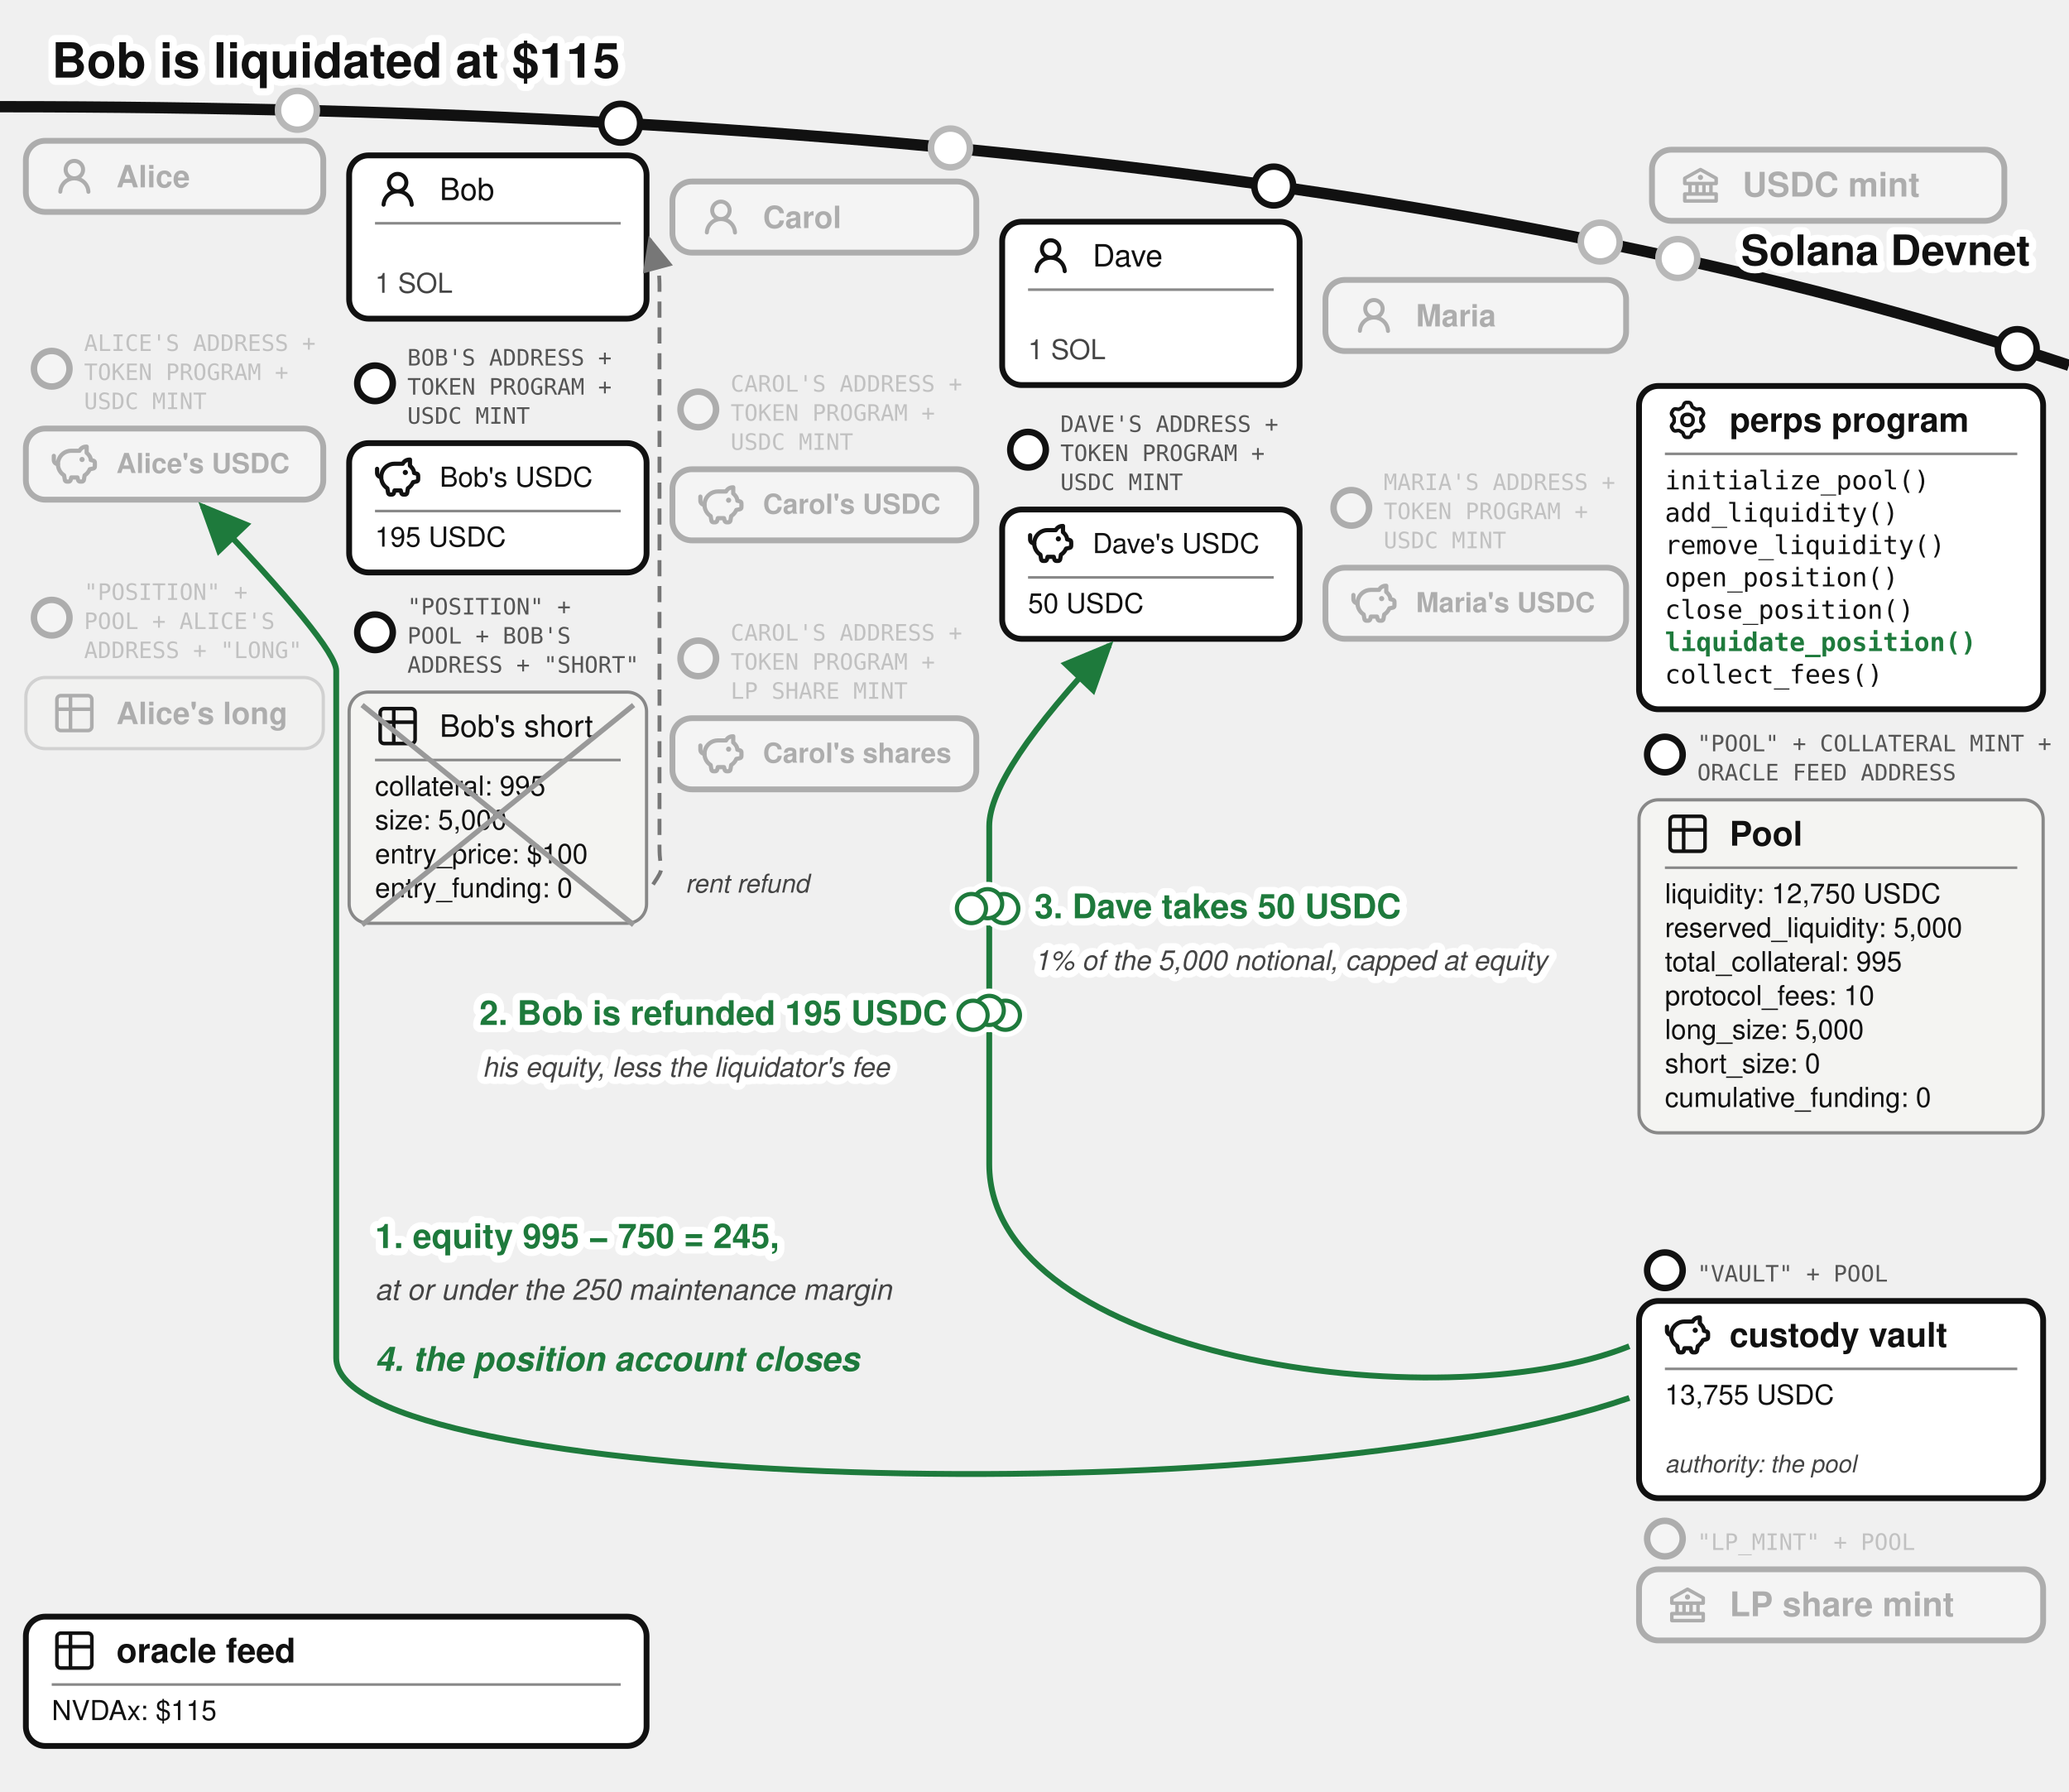
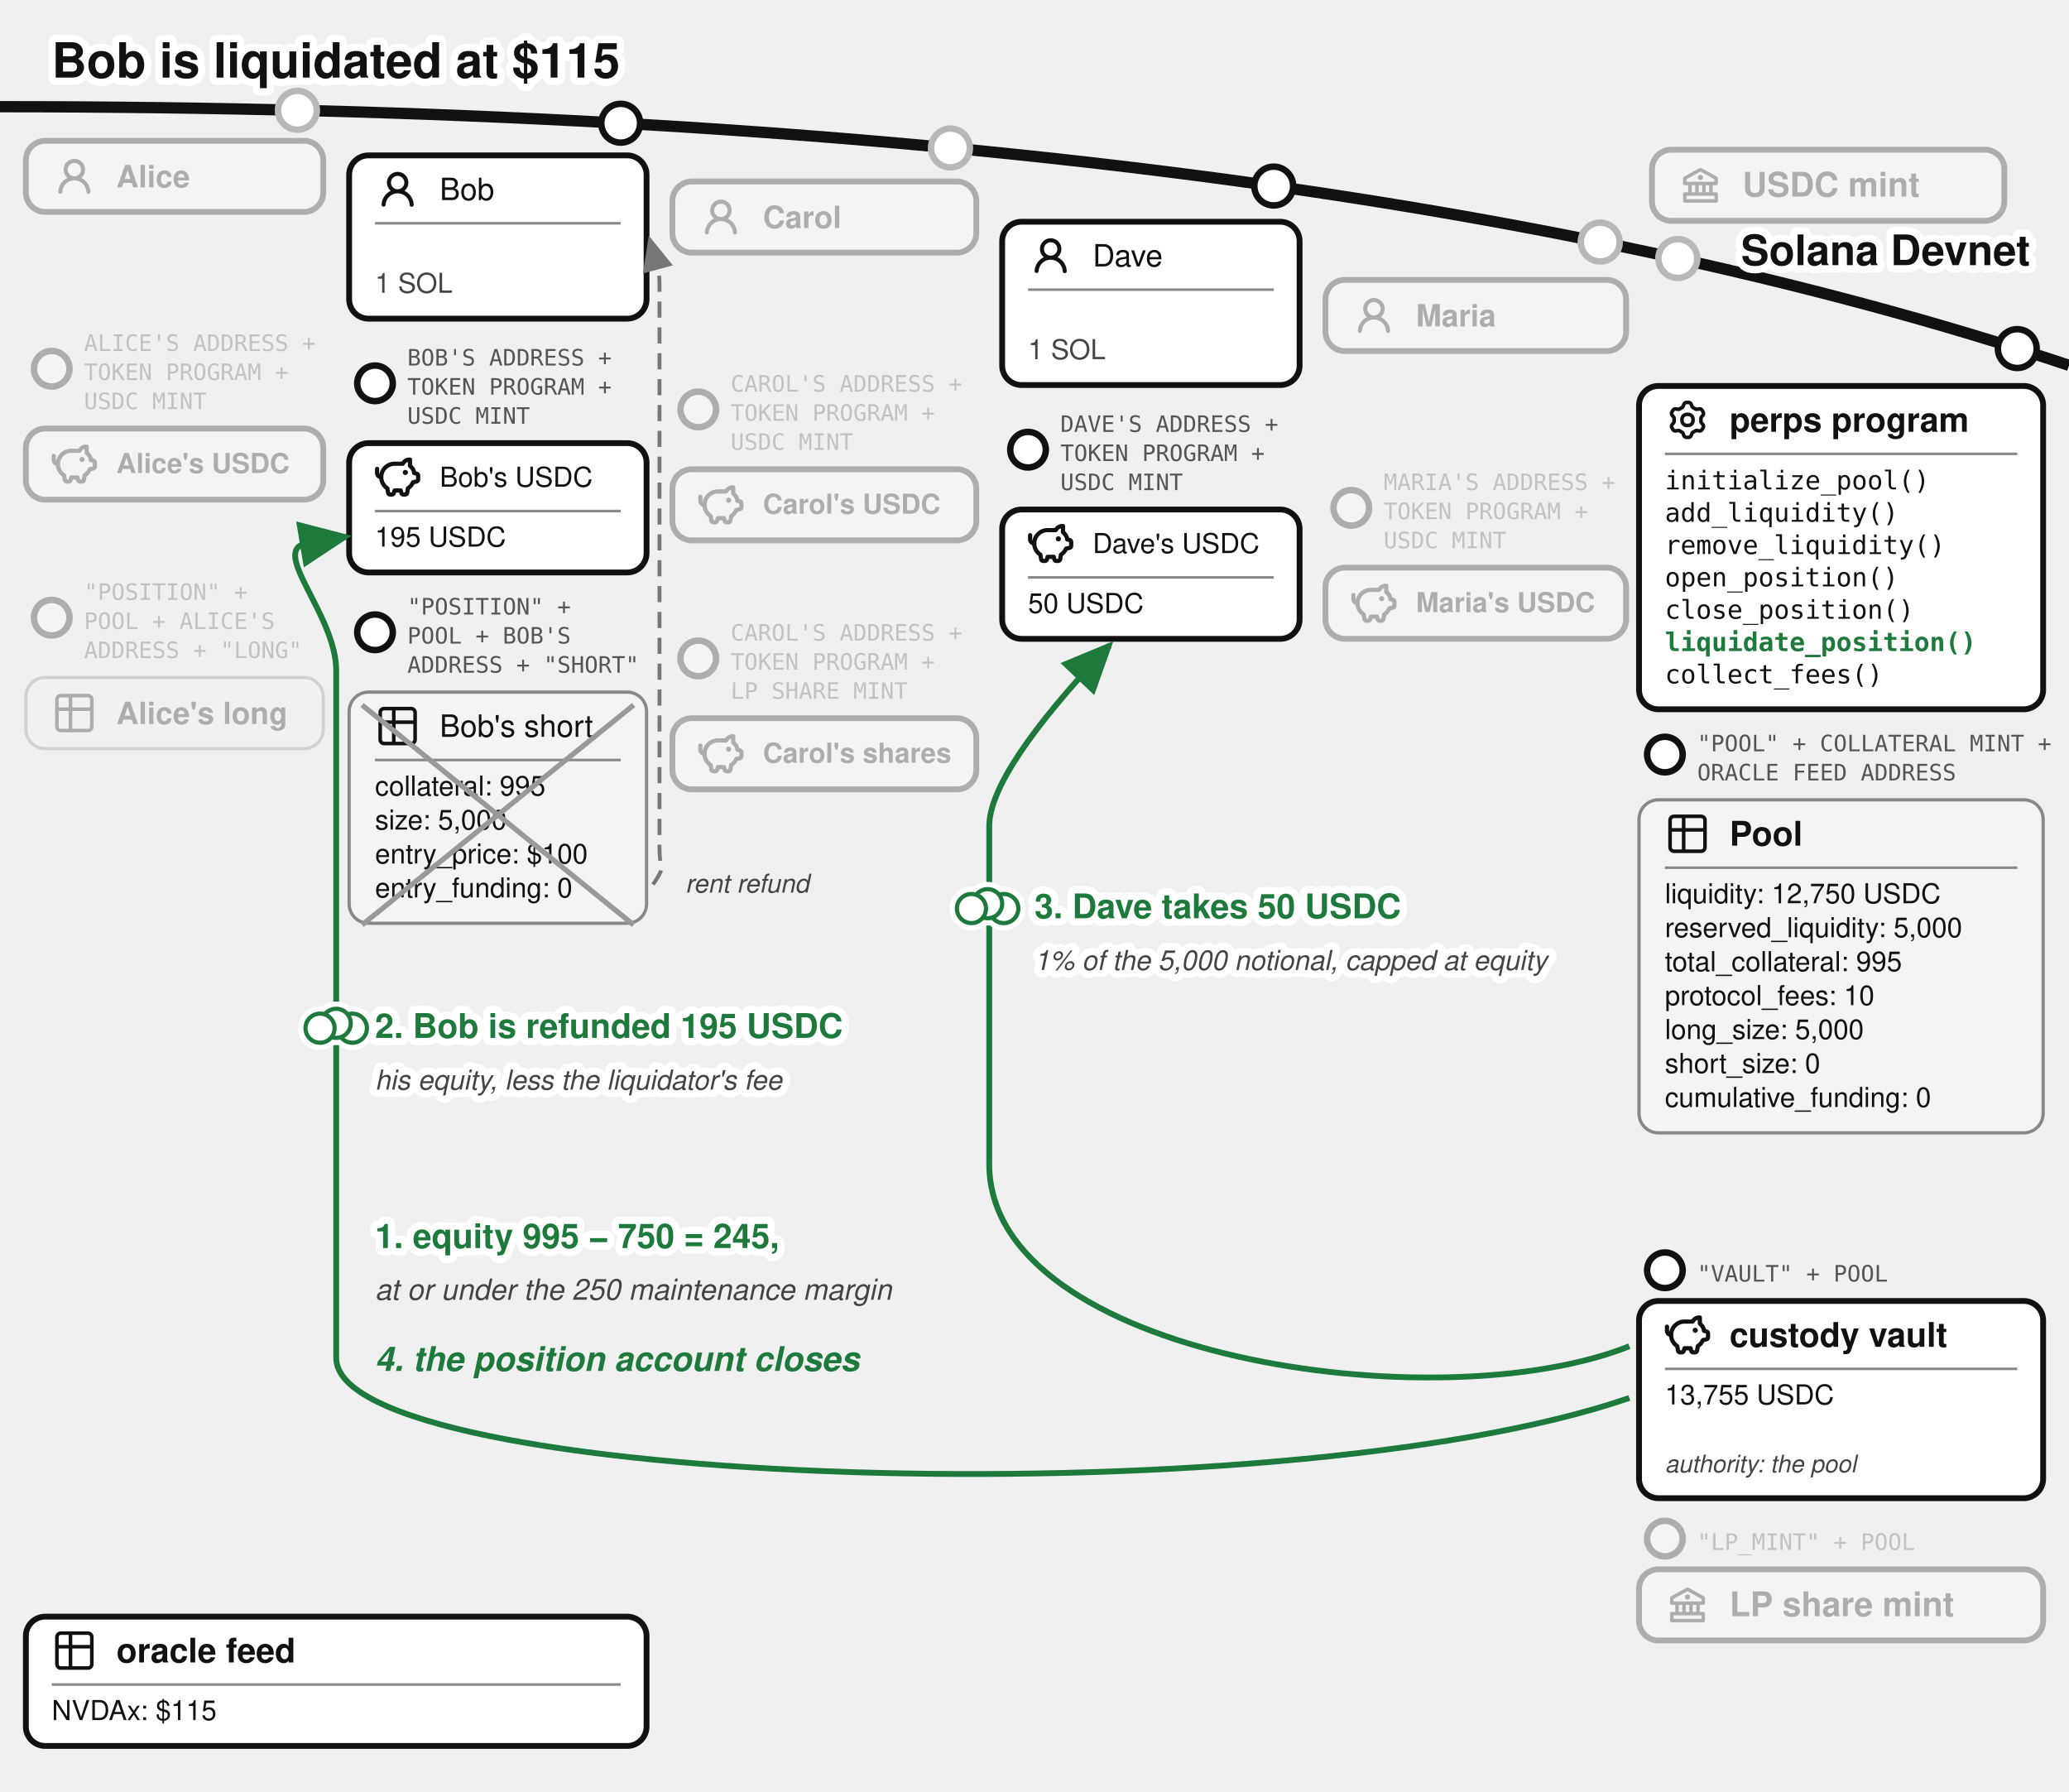
<svg xmlns="http://www.w3.org/2000/svg" viewBox="0 0 640 554" font-family="'Denim INK', Helvetica, Arial, sans-serif" fill="#111">
  <text stroke="#fff" stroke-width="4.5" paint-order="stroke" stroke-linejoin="round" x="16" y="24" font-size="15" font-weight="bold">Bob is liquidated at $115</text>
  <defs>
    <marker id="perps-liq-arr" markerWidth="9" markerHeight="8" refX="8" refY="4" orient="auto">
      <path d="M0,0 L9,4 L0,8 z" fill="#1e7a3c" />
    </marker>
    <marker id="perps-liq-arr-grey" markerWidth="9" markerHeight="8" refX="8" refY="4" orient="auto">
      <path d="M0,0 L9,4 L0,8 z" fill="#777" />
    </marker>
  </defs>
  <path d="M 0,33 Q 400,33 640,113" fill="none" stroke="#111" stroke-width="3.5" />
  <text stroke="#fff" stroke-width="4.5" paint-order="stroke" stroke-linejoin="round" x="628" y="82" font-size="13" fill="#111" font-weight="bold" text-anchor="end">Solana Devnet</text>
  <circle cx="519" cy="79.958" r="7" fill="#fff" />
  <g opacity="0.3">
    <circle cx="519" cy="79.958" r="6" fill="#fff" stroke="#111" stroke-width="2" />
    <rect x="511" y="46.299" width="109" height="22" rx="6" fill="#fff" stroke="#111" stroke-width="1.8" />
    <g transform="translate(519,50.2989)">
      <g transform="translate(0.52,0.519) scale(0.54)" fill="#111">
        <path d="m21.49 7.13l-9-5a.99.99 0 0 0-.97 0l-9.01 5C2.19 7.31 2 7.64 2 8v3c0 .55.45 1 1 1h2v4H3c-.55 0-1 .45-1 1v4c0 .55.45 1 1 1h18c.55 0 1-.45 1-1v-4c0-.55-.45-1-1-1h-2v-4h2c.55 0 1-.45 1-1V8a1 1 0 0 0-.51-.87M7 12h2v4H7zm6 0v4h-2v-4zm7 6v2H4v-2zm-3-2h-2v-4h2zm3-6H4V8.59l8-4.44l8 4.44z" />
        <path d="M12 6a1.5 1.5 0 1 0 0 3a1.5 1.5 0 1 0 0-3" />
      </g>
    </g>
    <text x="539" y="60.8" font-size="10.5" font-weight="bold">USDC mint</text>
  </g>
  <circle cx="92" cy="34.11" r="7" fill="#fff" />
  <g opacity="0.3">
    <circle cx="92" cy="34.11" r="6" fill="#fff" stroke="#111" stroke-width="2" />
    <rect x="8" y="43.542" width="92" height="22" rx="6" fill="#fff" stroke="#111" stroke-width="1.8" />
    <g transform="translate(16,47.5425)">
      <g transform="translate(0.36,0.767) scale(0.8301)" fill="#111">
        <path d="M10.561 8.073a6 6 0 0 1 3.432 5.142a.75.75 0 1 1-1.498.07a4.5 4.5 0 0 0-8.99 0a.75.75 0 0 1-1.498-.07a6 6 0 0 1 3.431-5.142a3.999 3.999 0 1 1 5.123 0M10.5 5a2.5 2.5 0 1 0-5 0a2.5 2.5 0 0 0 5 0" />
      </g>
    </g>
    <text x="36" y="57.943" font-size="9.5" font-weight="bold">Alice</text>
  </g>
  <g opacity="0.3">
    <circle cx="16" cy="114.042" r="5.5" fill="#fff" stroke="#111" stroke-width="2" />
    <text x="26" y="108.542" font-size="7" font-family="'DejaVu Sans Mono', monospace" fill="#555">ALICE'S ADDRESS +</text>
    <text x="26" y="117.542" font-size="7" font-family="'DejaVu Sans Mono', monospace" fill="#555">TOKEN PROGRAM +</text>
    <text x="26" y="126.542" font-size="7" font-family="'DejaVu Sans Mono', monospace" fill="#555">USDC MINT</text>
    <rect x="8" y="132.542" width="92" height="22" rx="6" fill="#fff" stroke="#111" stroke-width="1.8" />
    <g transform="translate(16,136.542)">
      <g transform="translate(-0.624,-0.624) scale(0.6353)" fill="none" stroke="#111" stroke-linecap="round" stroke-linejoin="round" stroke-width="2.047">
        <path d="M14.5 5.5h-4A6.5 6.5 0 0 0 7 17.478l.288 1.738c.07.423.105.635.202.798a1 1 0 0 0 .49.416c.178.07.392.07.822.07c.397 0 .596 0 .764-.062a1 1 0 0 0 .479-.374c.1-.148.15-.34.246-.727l.209-.837h3l.21.837c.096.386.144.58.245.727a1 1 0 0 0 .479.374c.168.062.367.062.764.062c.43 0 .644 0 .821-.07a1 1 0 0 0 .49-.416c.098-.163.133-.375.203-.798L17 17.478a6.5 6.5 0 0 0 2.502-2.978l.89-.178c.77-.154 1.155-.231 1.381-.508c.227-.276.227-.669.227-1.453v-.3c0-.75 0-1.124-.212-1.396c-.212-.27-.575-.362-1.303-.544L20 10c0-1.5-1.167-2.833-2-3.5v-3h-.264c-1.37 0-2.623.774-3.236 2" />
        <path d="M15.875 9.75h-.125m.25 0a.25.25 0 1 1-.5 0a.25.25 0 0 1 .5 0M2 8v2a2 2 0 0 0 2 2" />
      </g>
    </g>
    <text x="36" y="146.29" font-size="8.5" font-weight="bold">Alice's USDC</text>
  </g>
  <g opacity="0.3">
    <circle cx="16" cy="191.042" r="5.5" fill="#fff" stroke="#111" stroke-width="2" />
    <text x="26" y="185.542" font-size="7" font-family="'DejaVu Sans Mono', monospace" fill="#555">"POSITION" +</text>
    <text x="26" y="194.542" font-size="7" font-family="'DejaVu Sans Mono', monospace" fill="#555">POOL + ALICE'S</text>
    <text x="26" y="203.542" font-size="7" font-family="'DejaVu Sans Mono', monospace" fill="#555">ADDRESS + "LONG"</text>
    <rect x="8" y="209.542" width="92" height="22" rx="6" fill="#f4f4f2" stroke="#888" />
    <g transform="translate(16,213.542)">
      <g transform="translate(-0.195,-0.195) scale(0.6)" fill="none" stroke="#111" stroke-linecap="round" stroke-linejoin="round" stroke-width="1.843">
        <path d="M3 5a2 2 0 0 1 2-2h14a2 2 0 0 1 2 2v14a2 2 0 0 1-2 2H5a2 2 0 0 1-2-2zm0 5h18M10 3v18" />
      </g>
    </g>
    <text x="36" y="223.942" font-size="9.5" font-weight="bold">Alice's long</text>
  </g>
  <g>
    <circle cx="192" cy="38.112" r="6" fill="#fff" stroke="#111" stroke-width="2" />
    <rect x="108" y="48.056" width="92" height="50.5" rx="6" fill="#fff" stroke="#111" stroke-width="1.8" />
    <g transform="translate(116,51.5562)">
      <g transform="translate(0.36,0.767) scale(0.8301)" fill="#111">
        <path d="M10.561 8.073a6 6 0 0 1 3.432 5.142a.75.75 0 1 1-1.498.07a4.5 4.5 0 0 0-8.99 0a.75.75 0 0 1-1.498-.07a6 6 0 0 1 3.431-5.142a3.999 3.999 0 1 1 5.123 0M10.5 5a2.5 2.5 0 1 0-5 0a2.5 2.5 0 0 0 5 0" />
      </g>
    </g>
    <text x="136" y="61.881" font-size="9.5">Bob</text>
    <line x1="116" y1="69.056" x2="192" y2="69.056" stroke="#888" stroke-width="0.8" />
    <text x="116" y="90.556" font-size="8.5" fill="#444">1 SOL</text>
  </g>
  <g>
    <circle cx="116" cy="118.556" r="5.5" fill="#fff" stroke="#111" stroke-width="2" />
    <text x="126" y="113.056" font-size="7" font-family="'DejaVu Sans Mono', monospace" fill="#555">BOB'S ADDRESS +</text>
    <text x="126" y="122.056" font-size="7" font-family="'DejaVu Sans Mono', monospace" fill="#555">TOKEN PROGRAM +</text>
    <text x="126" y="131.056" font-size="7" font-family="'DejaVu Sans Mono', monospace" fill="#555">USDC MINT</text>
    <rect x="108" y="137.056" width="92" height="40" rx="6" fill="#fff" stroke="#111" stroke-width="1.8" />
    <g transform="translate(116,140.556)">
      <g transform="translate(-0.624,-0.624) scale(0.6353)" fill="none" stroke="#111" stroke-linecap="round" stroke-linejoin="round" stroke-width="2.047">
        <path d="M14.5 5.5h-4A6.5 6.5 0 0 0 7 17.478l.288 1.738c.07.423.105.635.202.798a1 1 0 0 0 .49.416c.178.07.392.07.822.07c.397 0 .596 0 .764-.062a1 1 0 0 0 .479-.374c.1-.148.15-.34.246-.727l.209-.837h3l.21.837c.096.386.144.58.245.727a1 1 0 0 0 .479.374c.168.062.367.062.764.062c.43 0 .644 0 .821-.07a1 1 0 0 0 .49-.416c.098-.163.133-.375.203-.798L17 17.478a6.5 6.5 0 0 0 2.502-2.978l.89-.178c.77-.154 1.155-.231 1.381-.508c.227-.276.227-.669.227-1.453v-.3c0-.75 0-1.124-.212-1.396c-.212-.27-.575-.362-1.303-.544L20 10c0-1.5-1.167-2.833-2-3.5v-3h-.264c-1.37 0-2.623.774-3.236 2" />
        <path d="M15.875 9.75h-.125m.25 0a.25.25 0 1 1-.5 0a.25.25 0 0 1 .5 0M2 8v2a2 2 0 0 0 2 2" />
      </g>
    </g>
    <text x="136" y="150.531" font-size="8.5">Bob's USDC</text>
    <line x1="116" y1="158.056" x2="192" y2="158.056" stroke="#888" stroke-width="0.8" />
    <text x="116" y="169.056" font-size="8.5">195 USDC</text>
  </g>
  <g>
    <circle cx="116" cy="195.556" r="5.5" fill="#fff" stroke="#111" stroke-width="2" />
    <text x="126" y="190.056" font-size="7" font-family="'DejaVu Sans Mono', monospace" fill="#555">"POSITION" +</text>
    <text x="126" y="199.056" font-size="7" font-family="'DejaVu Sans Mono', monospace" fill="#555">POOL + BOB'S</text>
    <text x="126" y="208.056" font-size="7" font-family="'DejaVu Sans Mono', monospace" fill="#555">ADDRESS + "SHORT"</text>
    <rect x="108" y="214.056" width="92" height="71.5" rx="6" fill="#f4f4f2" stroke="#888" />
    <g transform="translate(116,217.556)">
      <g transform="translate(-0.195,-0.195) scale(0.6)" fill="none" stroke="#111" stroke-linecap="round" stroke-linejoin="round" stroke-width="1.843">
        <path d="M3 5a2 2 0 0 1 2-2h14a2 2 0 0 1 2 2v14a2 2 0 0 1-2 2H5a2 2 0 0 1-2-2zm0 5h18M10 3v18" />
      </g>
    </g>
    <text x="136" y="227.881" font-size="9.5">Bob's short</text>
    <line x1="116" y1="235.056" x2="192" y2="235.056" stroke="#888" stroke-width="0.8" />
    <text x="116" y="246.056" font-size="8.5">collateral: 995</text>
    <text x="116" y="256.556" font-size="8.5">size: 5,000</text>
    <text x="116" y="267.056" font-size="8.5">entry_price: $100</text>
    <text x="116" y="277.556" font-size="8.5">entry_funding: 0</text>
    <line x1="112" y1="218.056" x2="196" y2="286.056" stroke="#999" stroke-width="1.6" />
    <line x1="112" y1="286.056" x2="196" y2="218.056" stroke="#999" stroke-width="1.6" />
  </g>
  <circle cx="294" cy="45.762" r="7" fill="#fff" />
  <g opacity="0.3">
    <circle cx="294" cy="45.762" r="6" fill="#fff" stroke="#111" stroke-width="2" />
    <rect x="208" y="56.135" width="94" height="22" rx="6" fill="#fff" stroke="#111" stroke-width="1.8" />
    <g transform="translate(216,60.1346)">
      <g transform="translate(0.36,0.767) scale(0.8301)" fill="#111">
        <path d="M10.561 8.073a6 6 0 0 1 3.432 5.142a.75.75 0 1 1-1.498.07a4.5 4.5 0 0 0-8.99 0a.75.75 0 0 1-1.498-.07a6 6 0 0 1 3.431-5.142a3.999 3.999 0 1 1 5.123 0M10.5 5a2.5 2.5 0 1 0-5 0a2.5 2.5 0 0 0 5 0" />
      </g>
    </g>
    <text x="236" y="70.535" font-size="9.5" font-weight="bold">Carol</text>
  </g>
  <g opacity="0.3">
    <circle cx="216" cy="126.635" r="5.5" fill="#fff" stroke="#111" stroke-width="2" />
    <text x="226" y="121.135" font-size="7" font-family="'DejaVu Sans Mono', monospace" fill="#555">CAROL'S ADDRESS +</text>
    <text x="226" y="130.135" font-size="7" font-family="'DejaVu Sans Mono', monospace" fill="#555">TOKEN PROGRAM +</text>
    <text x="226" y="139.135" font-size="7" font-family="'DejaVu Sans Mono', monospace" fill="#555">USDC MINT</text>
    <rect x="208" y="145.135" width="94" height="22" rx="6" fill="#fff" stroke="#111" stroke-width="1.8" />
    <g transform="translate(216,149.135)">
      <g transform="translate(-0.624,-0.624) scale(0.6353)" fill="none" stroke="#111" stroke-linecap="round" stroke-linejoin="round" stroke-width="2.047">
        <path d="M14.5 5.5h-4A6.5 6.5 0 0 0 7 17.478l.288 1.738c.07.423.105.635.202.798a1 1 0 0 0 .49.416c.178.07.392.07.822.07c.397 0 .596 0 .764-.062a1 1 0 0 0 .479-.374c.1-.148.15-.34.246-.727l.209-.837h3l.21.837c.096.386.144.58.245.727a1 1 0 0 0 .479.374c.168.062.367.062.764.062c.43 0 .644 0 .821-.07a1 1 0 0 0 .49-.416c.098-.163.133-.375.203-.798L17 17.478a6.5 6.5 0 0 0 2.502-2.978l.89-.178c.77-.154 1.155-.231 1.381-.508c.227-.276.227-.669.227-1.453v-.3c0-.75 0-1.124-.212-1.396c-.212-.27-.575-.362-1.303-.544L20 10c0-1.5-1.167-2.833-2-3.5v-3h-.264c-1.37 0-2.623.774-3.236 2" />
        <path d="M15.875 9.75h-.125m.25 0a.25.25 0 1 1-.5 0a.25.25 0 0 1 .5 0M2 8v2a2 2 0 0 0 2 2" />
      </g>
    </g>
    <text x="236" y="158.88" font-size="8.5" font-weight="bold">Carol's USDC</text>
  </g>
  <g opacity="0.3">
    <circle cx="216" cy="203.635" r="5.5" fill="#fff" stroke="#111" stroke-width="2" />
    <text x="226" y="198.135" font-size="7" font-family="'DejaVu Sans Mono', monospace" fill="#555">CAROL'S ADDRESS +</text>
    <text x="226" y="207.135" font-size="7" font-family="'DejaVu Sans Mono', monospace" fill="#555">TOKEN PROGRAM +</text>
    <text x="226" y="216.135" font-size="7" font-family="'DejaVu Sans Mono', monospace" fill="#555">LP SHARE MINT</text>
    <rect x="208" y="222.135" width="94" height="22" rx="6" fill="#fff" stroke="#111" stroke-width="1.8" />
    <g transform="translate(216,226.135)">
      <g transform="translate(-0.624,-0.624) scale(0.6353)" fill="none" stroke="#111" stroke-linecap="round" stroke-linejoin="round" stroke-width="2.047">
        <path d="M14.5 5.5h-4A6.5 6.5 0 0 0 7 17.478l.288 1.738c.07.423.105.635.202.798a1 1 0 0 0 .49.416c.178.07.392.07.822.07c.397 0 .596 0 .764-.062a1 1 0 0 0 .479-.374c.1-.148.15-.34.246-.727l.209-.837h3l.21.837c.096.386.144.58.245.727a1 1 0 0 0 .479.374c.168.062.367.062.764.062c.43 0 .644 0 .821-.07a1 1 0 0 0 .49-.416c.098-.163.133-.375.203-.798L17 17.478a6.5 6.5 0 0 0 2.502-2.978l.89-.178c.77-.154 1.155-.231 1.381-.508c.227-.276.227-.669.227-1.453v-.3c0-.75 0-1.124-.212-1.396c-.212-.27-.575-.362-1.303-.544L20 10c0-1.5-1.167-2.833-2-3.5v-3h-.264c-1.37 0-2.623.774-3.236 2" />
        <path d="M15.875 9.75h-.125m.25 0a.25.25 0 1 1-.5 0a.25.25 0 0 1 .5 0M2 8v2a2 2 0 0 0 2 2" />
      </g>
    </g>
    <text x="236" y="235.88" font-size="8.5" font-weight="bold">Carol's shares</text>
  </g>
  <g>
    <circle cx="394" cy="57.54" r="6" fill="#fff" stroke="#111" stroke-width="2" />
    <rect x="310" y="68.585" width="92" height="50.5" rx="6" fill="#fff" stroke="#111" stroke-width="1.8" />
    <g transform="translate(318,72.0846)">
      <g transform="translate(0.36,0.767) scale(0.8301)" fill="#111">
        <path d="M10.561 8.073a6 6 0 0 1 3.432 5.142a.75.75 0 1 1-1.498.07a4.5 4.5 0 0 0-8.99 0a.75.75 0 0 1-1.498-.07a6 6 0 0 1 3.431-5.142a3.999 3.999 0 1 1 5.123 0M10.5 5a2.5 2.5 0 1 0-5 0a2.5 2.5 0 0 0 5 0" />
      </g>
    </g>
    <text x="338" y="82.41" font-size="9.5">Dave</text>
    <line x1="318" y1="89.585" x2="394" y2="89.585" stroke="#888" stroke-width="0.8" />
    <text x="318" y="111.085" font-size="8.5" fill="#444">1 SOL</text>
  </g>
  <g>
    <circle cx="318" cy="139.085" r="5.5" fill="#fff" stroke="#111" stroke-width="2" />
    <text x="328" y="133.585" font-size="7" font-family="'DejaVu Sans Mono', monospace" fill="#555">DAVE'S ADDRESS +</text>
    <text x="328" y="142.585" font-size="7" font-family="'DejaVu Sans Mono', monospace" fill="#555">TOKEN PROGRAM +</text>
    <text x="328" y="151.585" font-size="7" font-family="'DejaVu Sans Mono', monospace" fill="#555">USDC MINT</text>
    <rect x="310" y="157.585" width="92" height="40" rx="6" fill="#fff" stroke="#111" stroke-width="1.8" />
    <g transform="translate(318,161.085)">
      <g transform="translate(-0.624,-0.624) scale(0.6353)" fill="none" stroke="#111" stroke-linecap="round" stroke-linejoin="round" stroke-width="2.047">
        <path d="M14.5 5.5h-4A6.5 6.5 0 0 0 7 17.478l.288 1.738c.07.423.105.635.202.798a1 1 0 0 0 .49.416c.178.07.392.07.822.07c.397 0 .596 0 .764-.062a1 1 0 0 0 .479-.374c.1-.148.15-.34.246-.727l.209-.837h3l.21.837c.096.386.144.58.245.727a1 1 0 0 0 .479.374c.168.062.367.062.764.062c.43 0 .644 0 .821-.07a1 1 0 0 0 .49-.416c.098-.163.133-.375.203-.798L17 17.478a6.5 6.5 0 0 0 2.502-2.978l.89-.178c.77-.154 1.155-.231 1.381-.508c.227-.276.227-.669.227-1.453v-.3c0-.75 0-1.124-.212-1.396c-.212-.27-.575-.362-1.303-.544L20 10c0-1.5-1.167-2.833-2-3.5v-3h-.264c-1.37 0-2.623.774-3.236 2" />
        <path d="M15.875 9.75h-.125m.25 0a.25.25 0 1 1-.5 0a.25.25 0 0 1 .5 0M2 8v2a2 2 0 0 0 2 2" />
      </g>
    </g>
    <text x="338" y="171.06" font-size="8.5">Dave's USDC</text>
    <line x1="318" y1="178.585" x2="394" y2="178.585" stroke="#888" stroke-width="0.8" />
    <text x="318" y="189.585" font-size="8.5">50 USDC</text>
  </g>
  <circle cx="495" cy="74.866" r="7" fill="#fff" />
  <g opacity="0.3">
    <circle cx="495" cy="74.866" r="6" fill="#fff" stroke="#111" stroke-width="2" />
    <rect x="410" y="86.573" width="93" height="22" rx="6" fill="#fff" stroke="#111" stroke-width="1.8" />
    <g transform="translate(418,90.5729)">
      <g transform="translate(0.36,0.767) scale(0.8301)" fill="#111">
        <path d="M10.561 8.073a6 6 0 0 1 3.432 5.142a.75.75 0 1 1-1.498.07a4.5 4.5 0 0 0-8.99 0a.75.75 0 0 1-1.498-.07a6 6 0 0 1 3.431-5.142a3.999 3.999 0 1 1 5.123 0M10.5 5a2.5 2.5 0 1 0-5 0a2.5 2.5 0 0 0 5 0" />
      </g>
    </g>
    <text x="438" y="100.973" font-size="9.5" font-weight="bold">Maria</text>
  </g>
  <g opacity="0.3">
    <circle cx="418" cy="157.073" r="5.5" fill="#fff" stroke="#111" stroke-width="2" />
    <text x="428" y="151.573" font-size="7" font-family="'DejaVu Sans Mono', monospace" fill="#555">MARIA'S ADDRESS +</text>
    <text x="428" y="160.573" font-size="7" font-family="'DejaVu Sans Mono', monospace" fill="#555">TOKEN PROGRAM +</text>
    <text x="428" y="169.573" font-size="7" font-family="'DejaVu Sans Mono', monospace" fill="#555">USDC MINT</text>
    <rect x="410" y="175.573" width="93" height="22" rx="6" fill="#fff" stroke="#111" stroke-width="1.8" />
    <g transform="translate(418,179.573)">
      <g transform="translate(-0.624,-0.624) scale(0.6353)" fill="none" stroke="#111" stroke-linecap="round" stroke-linejoin="round" stroke-width="2.047">
        <path d="M14.5 5.5h-4A6.5 6.5 0 0 0 7 17.478l.288 1.738c.07.423.105.635.202.798a1 1 0 0 0 .49.416c.178.07.392.07.822.07c.397 0 .596 0 .764-.062a1 1 0 0 0 .479-.374c.1-.148.15-.34.246-.727l.209-.837h3l.21.837c.096.386.144.58.245.727a1 1 0 0 0 .479.374c.168.062.367.062.764.062c.43 0 .644 0 .821-.07a1 1 0 0 0 .49-.416c.098-.163.133-.375.203-.798L17 17.478a6.5 6.5 0 0 0 2.502-2.978l.89-.178c.77-.154 1.155-.231 1.381-.508c.227-.276.227-.669.227-1.453v-.3c0-.75 0-1.124-.212-1.396c-.212-.27-.575-.362-1.303-.544L20 10c0-1.5-1.167-2.833-2-3.5v-3h-.264c-1.37 0-2.623.774-3.236 2" />
        <path d="M15.875 9.75h-.125m.25 0a.25.25 0 1 1-.5 0a.25.25 0 0 1 .5 0M2 8v2a2 2 0 0 0 2 2" />
      </g>
    </g>
    <text x="438" y="189.32" font-size="8.5" font-weight="bold">Maria's USDC</text>
  </g>
  <g>
    <circle cx="624" cy="107.812" r="6" fill="#fff" stroke="#111" stroke-width="2" />
    <rect x="507" y="119.37" width="125" height="100" rx="6" fill="#fff" stroke="#111" stroke-width="1.8" />
    <g transform="translate(515,122.87)">
      <g transform="translate(0.951,0.952) scale(0.864)" fill="none" stroke="#111" stroke-linecap="round" stroke-linejoin="round" stroke-width="1.28">
        <path d="M11.808 7.727c0 .05.017.1.048.14l.667.84a.96.96 0 0 1 .082 1.08l-.392.676a.96.96 0 0 1-.975.47l-1.063-.16a.23.23 0 0 0-.145.027l-1.26.727a.23.23 0 0 0-.096.112l-.392 1a.96.96 0 0 1-.893.611h-.782a.96.96 0 0 1-.893-.61l-.392-1a.23.23 0 0 0-.096-.113L3.967 10.8a.23.23 0 0 0-.145-.028l-1.063.162a.96.96 0 0 1-.976-.47l-.39-.677a.96.96 0 0 1 .08-1.08l.67-.84a.22.22 0 0 0 .05-.14V6.273c0-.05-.018-.1-.05-.14l-.67-.84a.96.96 0 0 1-.08-1.08l.39-.676a.96.96 0 0 1 .976-.47l1.06.16a.23.23 0 0 0 .145-.027l1.262-.73a.23.23 0 0 0 .096-.113l.394-.996A.96.96 0 0 1 6.61.75h.784a.96.96 0 0 1 .893.61l.392.997q.028.075.096.116l1.26.727a.23.23 0 0 0 .145.028l1.062-.162a.96.96 0 0 1 .976.47l.391.677a.96.96 0 0 1-.081 1.08l-.67.84a.22.22 0 0 0-.049.14v1.454Z" />
        <path d="M7 8.996c1.277 0 1.996-.719 1.996-1.996S8.277 5.004 7 5.004S5.004 5.723 5.004 7S5.723 8.996 7 8.996" />
      </g>
    </g>
    <text x="535" y="133.545" font-size="10.5" font-weight="bold">perps program</text>
    <line x1="515" y1="140.37" x2="624" y2="140.37" stroke="#888" stroke-width="0.8" />
    <text x="515" y="151.37" font-size="8" font-family="'DejaVu Sans Mono', Menlo, monospace">initialize_pool()</text>
    <text x="515" y="161.37" font-size="8" font-family="'DejaVu Sans Mono', Menlo, monospace">add_liquidity()</text>
    <text x="515" y="171.37" font-size="8" font-family="'DejaVu Sans Mono', Menlo, monospace">remove_liquidity()</text>
    <text x="515" y="181.37" font-size="8" font-family="'DejaVu Sans Mono', Menlo, monospace">open_position()</text>
    <text x="515" y="191.37" font-size="8" font-family="'DejaVu Sans Mono', Menlo, monospace">close_position()</text>
    <text x="515" y="201.37" font-size="8" font-family="'DejaVu Sans Mono', Menlo, monospace" font-weight="bold" fill="#1e7a3c">liquidate_position()</text>
    <text x="515" y="211.37" font-size="8" font-family="'DejaVu Sans Mono', Menlo, monospace">collect_fees()</text>
  </g>
  <g>
    <circle cx="515" cy="233.37" r="5.5" fill="#fff" stroke="#111" stroke-width="2" />
    <text x="525" y="232.37" font-size="7" font-family="'DejaVu Sans Mono', monospace" fill="#555">"POOL" + COLLATERAL MINT +</text>
    <text x="525" y="241.37" font-size="7" font-family="'DejaVu Sans Mono', monospace" fill="#555">ORACLE FEED ADDRESS</text>
    <rect x="507" y="247.37" width="125" height="103" rx="6" fill="#f4f4f2" stroke="#888" />
    <g transform="translate(515,250.87)">
      <g transform="translate(-0.195,-0.195) scale(0.6)" fill="none" stroke="#111" stroke-linecap="round" stroke-linejoin="round" stroke-width="1.843">
        <path d="M3 5a2 2 0 0 1 2-2h14a2 2 0 0 1 2 2v14a2 2 0 0 1-2 2H5a2 2 0 0 1-2-2zm0 5h18M10 3v18" />
      </g>
    </g>
    <text x="535" y="261.545" font-size="10.5" font-weight="bold">Pool</text>
    <line x1="515" y1="268.37" x2="624" y2="268.37" stroke="#888" stroke-width="0.8" />
    <text x="515" y="279.37" font-size="8.5">liquidity: 12,750 USDC</text>
    <text x="515" y="289.87" font-size="8.5">reserved_liquidity: 5,000</text>
    <text x="515" y="300.37" font-size="8.5">total_collateral: 995</text>
    <text x="515" y="310.87" font-size="8.5">protocol_fees: 10</text>
    <text x="515" y="321.37" font-size="8.5">long_size: 5,000</text>
    <text x="515" y="331.87" font-size="8.5">short_size: 0</text>
    <text x="515" y="342.37" font-size="8.5">cumulative_funding: 0</text>
  </g>
  <g>
    <circle cx="515" cy="392.87" r="5.5" fill="#fff" stroke="#111" stroke-width="2" />
    <text x="525" y="396.37" font-size="7" font-family="'DejaVu Sans Mono', monospace" fill="#555">"VAULT" + POOL</text>
    <rect x="507" y="402.37" width="125" height="61" rx="6" fill="#fff" stroke="#111" stroke-width="1.8" />
    <g transform="translate(515,405.87)">
      <g transform="translate(-0.624,-0.624) scale(0.6353)" fill="none" stroke="#111" stroke-linecap="round" stroke-linejoin="round" stroke-width="2.047">
        <path d="M14.5 5.5h-4A6.5 6.5 0 0 0 7 17.478l.288 1.738c.07.423.105.635.202.798a1 1 0 0 0 .49.416c.178.07.392.07.822.07c.397 0 .596 0 .764-.062a1 1 0 0 0 .479-.374c.1-.148.15-.34.246-.727l.209-.837h3l.21.837c.096.386.144.58.245.727a1 1 0 0 0 .479.374c.168.062.367.062.764.062c.43 0 .644 0 .821-.07a1 1 0 0 0 .49-.416c.098-.163.133-.375.203-.798L17 17.478a6.5 6.5 0 0 0 2.502-2.978l.89-.178c.77-.154 1.155-.231 1.381-.508c.227-.276.227-.669.227-1.453v-.3c0-.75 0-1.124-.212-1.396c-.212-.27-.575-.362-1.303-.544L20 10c0-1.5-1.167-2.833-2-3.5v-3h-.264c-1.37 0-2.623.774-3.236 2" />
        <path d="M15.875 9.75h-.125m.25 0a.25.25 0 1 1-.5 0a.25.25 0 0 1 .5 0M2 8v2a2 2 0 0 0 2 2" />
      </g>
    </g>
    <text x="535" y="416.545" font-size="10.5" font-weight="bold">custody vault</text>
    <line x1="515" y1="423.37" x2="624" y2="423.37" stroke="#888" stroke-width="0.8" />
    <text x="515" y="434.37" font-size="8.5">13,755 USDC</text>
    <text x="515" y="455.37" font-size="7.5" font-style="italic" fill="#444">authority: the pool</text>
  </g>
  <g opacity="0.3">
    <circle cx="515" cy="475.87" r="5.5" fill="#fff" stroke="#111" stroke-width="2" />
    <text x="525" y="479.37" font-size="7" font-family="'DejaVu Sans Mono', monospace" fill="#555">"LP_MINT" + POOL</text>
    <rect x="507" y="485.37" width="125" height="22" rx="6" fill="#fff" stroke="#111" stroke-width="1.8" />
    <g transform="translate(515,489.37)">
      <g transform="translate(0.52,0.519) scale(0.54)" fill="#111">
        <path d="m21.49 7.13l-9-5a.99.99 0 0 0-.97 0l-9.01 5C2.19 7.31 2 7.64 2 8v3c0 .55.45 1 1 1h2v4H3c-.55 0-1 .45-1 1v4c0 .55.45 1 1 1h18c.55 0 1-.45 1-1v-4c0-.55-.45-1-1-1h-2v-4h2c.55 0 1-.45 1-1V8a1 1 0 0 0-.51-.87M7 12h2v4H7zm6 0v4h-2v-4zm7 6v2H4v-2zm-3-2h-2v-4h2zm3-6H4V8.59l8-4.44l8 4.44z" />
        <path d="M12 6a1.5 1.5 0 1 0 0 3a1.5 1.5 0 1 0 0-3" />
      </g>
    </g>
    <text x="535" y="499.87" font-size="10.5" font-weight="bold">LP share mint</text>
  </g>
  <g>
    <rect x="8" y="500" width="192" height="40" rx="6" fill="#fff" stroke="#111" stroke-width="1.8" />
    <g transform="translate(16,503.5)">
      <g transform="translate(-0.195,-0.195) scale(0.6)" fill="none" stroke="#111" stroke-linecap="round" stroke-linejoin="round" stroke-width="1.843">
        <path d="M3 5a2 2 0 0 1 2-2h14a2 2 0 0 1 2 2v14a2 2 0 0 1-2 2H5a2 2 0 0 1-2-2zm0 5h18M10 3v18" />
      </g>
    </g>
    <text x="36" y="514.175" font-size="10.5" font-weight="bold">oracle feed</text>
    <line x1="16" y1="521" x2="192" y2="521" stroke="#888" stroke-width="0.8" />
    <text x="16" y="532" font-size="8.5">NVDAx: $115</text>
  </g>
-   <path d="M 504,432.37 C 395,470 104,460 104,420 C 104,349.14 104,278.28 104,207.42 C 104,202.33 90.2,185.37 62.61,156.54" fill="none" stroke="#1e7a3c" stroke-width="1.8" marker-end="url(#perps-liq-arr)" />
+   <path d="M 504,432.37 C 395,470 104,460 104,420 C 104,349.14 104,278.28 104,207.42 C 104,190 83,170 95,168 L 107,166" fill="none" stroke="#1e7a3c" stroke-width="1.8" marker-end="url(#perps-liq-arr)" />
  <path d="M 504,416.37 C 445,440 306,420 306,360 C 306,325.18 306,290.36 306,255.54 C 306,244.35 318.39,225.7 343.17,199.59" fill="none" stroke="#1e7a3c" stroke-width="1.8" marker-end="url(#perps-liq-arr)" />
-   <text stroke="#fff" stroke-width="4.5" paint-order="stroke" stroke-linejoin="round" x="293" y="317" font-size="10.5" fill="#1e7a3c" font-weight="bold" text-anchor="end">2. Bob is refunded 195 USDC</text>
-   <text stroke="#fff" stroke-width="4.5" paint-order="stroke" stroke-linejoin="round" x="149.25" y="333" font-size="8.5" fill="#444" font-style="italic" text-anchor="start">his equity, less the liquidator's fee</text>
+   <text stroke="#fff" stroke-width="4.5" paint-order="stroke" stroke-linejoin="round" x="116" y="321" font-size="10.5" fill="#1e7a3c" font-weight="bold" text-anchor="start">2. Bob is refunded 195 USDC</text>
+   <text stroke="#fff" stroke-width="4.5" paint-order="stroke" stroke-linejoin="round" x="116" y="337" font-size="8.5" fill="#444" font-style="italic" text-anchor="start">his equity, less the liquidator's fee</text>
  <text stroke="#fff" stroke-width="4.5" paint-order="stroke" stroke-linejoin="round" x="320" y="284" font-size="10.5" fill="#1e7a3c" font-weight="bold" text-anchor="start">3. Dave takes 50 USDC</text>
  <text stroke="#fff" stroke-width="4.5" paint-order="stroke" stroke-linejoin="round" x="320" y="300" font-size="8.5" fill="#444" font-style="italic" text-anchor="start">1% of the 5,000 notional, capped at equity</text>
  <path d="M 202,273.56 C 206,267.56 204,270.06 204,262.06 L 204,88.06 C 204,80.06 201.26,75.02 201,74.06" fill="none" stroke="#777" stroke-width="1.2" stroke-dasharray="5 3" marker-end="url(#perps-liq-arr-grey)" />
  <text x="212" y="276.056" font-size="8" fill="#444" font-style="italic" text-anchor="start">rent refund</text>
  <text stroke="#fff" stroke-width="4.5" paint-order="stroke" stroke-linejoin="round" x="116" y="386" font-size="10.5" fill="#1e7a3c" font-weight="bold" text-anchor="start">1. equity 995 − 750 = 245,</text>
  <text x="116" y="402" font-size="9" fill="#444" font-style="italic" text-anchor="start">at or under the 250 maintenance margin</text>
  <text x="116" y="424" font-size="10.5" fill="#1e7a3c" font-style="italic" text-anchor="start" font-weight="bold">4. the position account closes</text>
-   <g class="coin" transform="translate(306,312.5)" fill="#fff">
+   <g class="coin" transform="translate(104,316.5)" fill="#fff">
    <g stroke="#fff" stroke-width="4.5">
      <circle cx="5" cy="1.5" r="4.5" />
      <circle cx="0" cy="0" r="4.5" />
      <circle cx="-5" cy="1.5" r="4.5" />
    </g>
    <g stroke="#1e7a3c" stroke-width="1.3">
      <circle cx="5" cy="1.5" r="4.5" />
      <circle cx="0" cy="0" r="4.5" />
      <circle cx="-5" cy="1.5" r="4.5" />
    </g>
  </g>
  <g class="coin" transform="translate(305.5,279.5)" fill="#fff">
    <g stroke="#fff" stroke-width="4.5">
      <circle cx="5" cy="1.5" r="4.5" />
      <circle cx="0" cy="0" r="4.5" />
      <circle cx="-5" cy="1.5" r="4.5" />
    </g>
    <g stroke="#1e7a3c" stroke-width="1.3">
      <circle cx="5" cy="1.5" r="4.5" />
      <circle cx="0" cy="0" r="4.5" />
      <circle cx="-5" cy="1.5" r="4.5" />
    </g>
  </g>
</svg>
